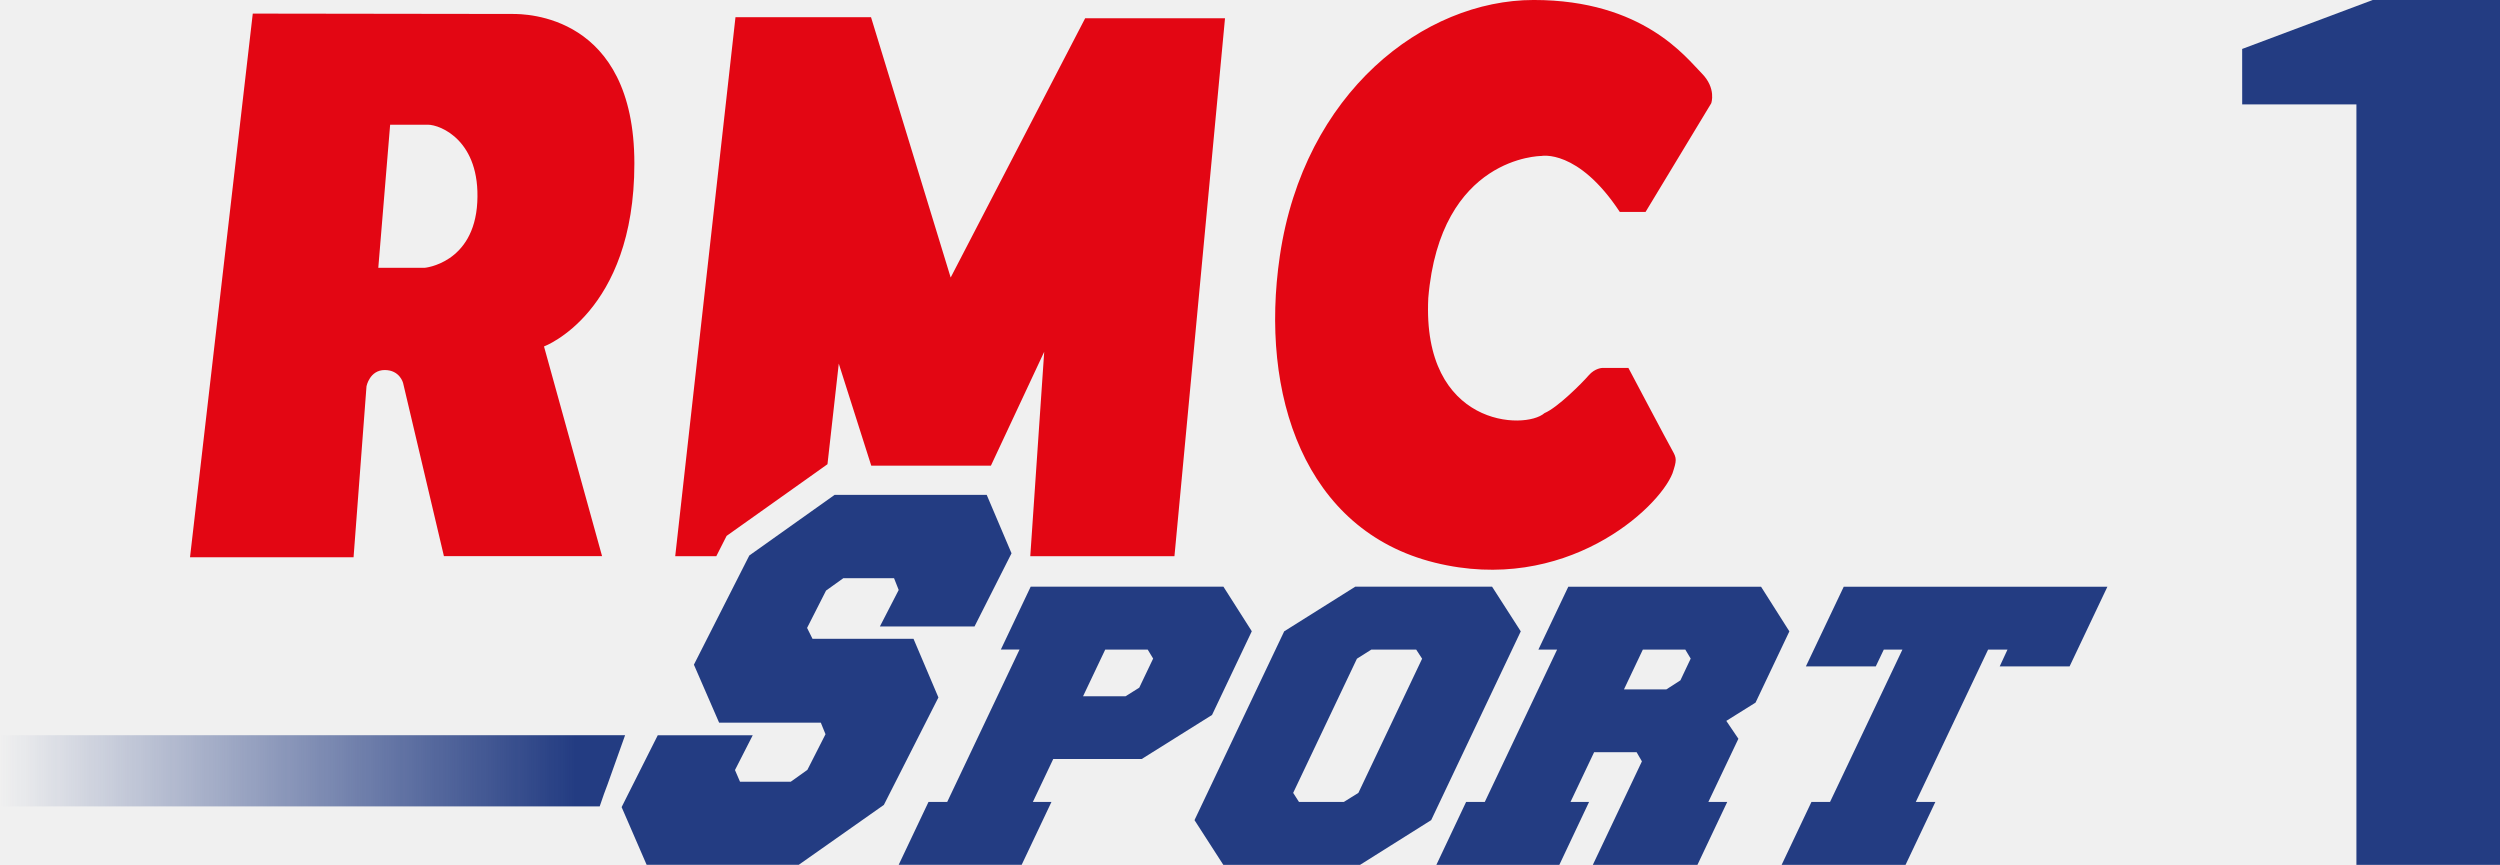
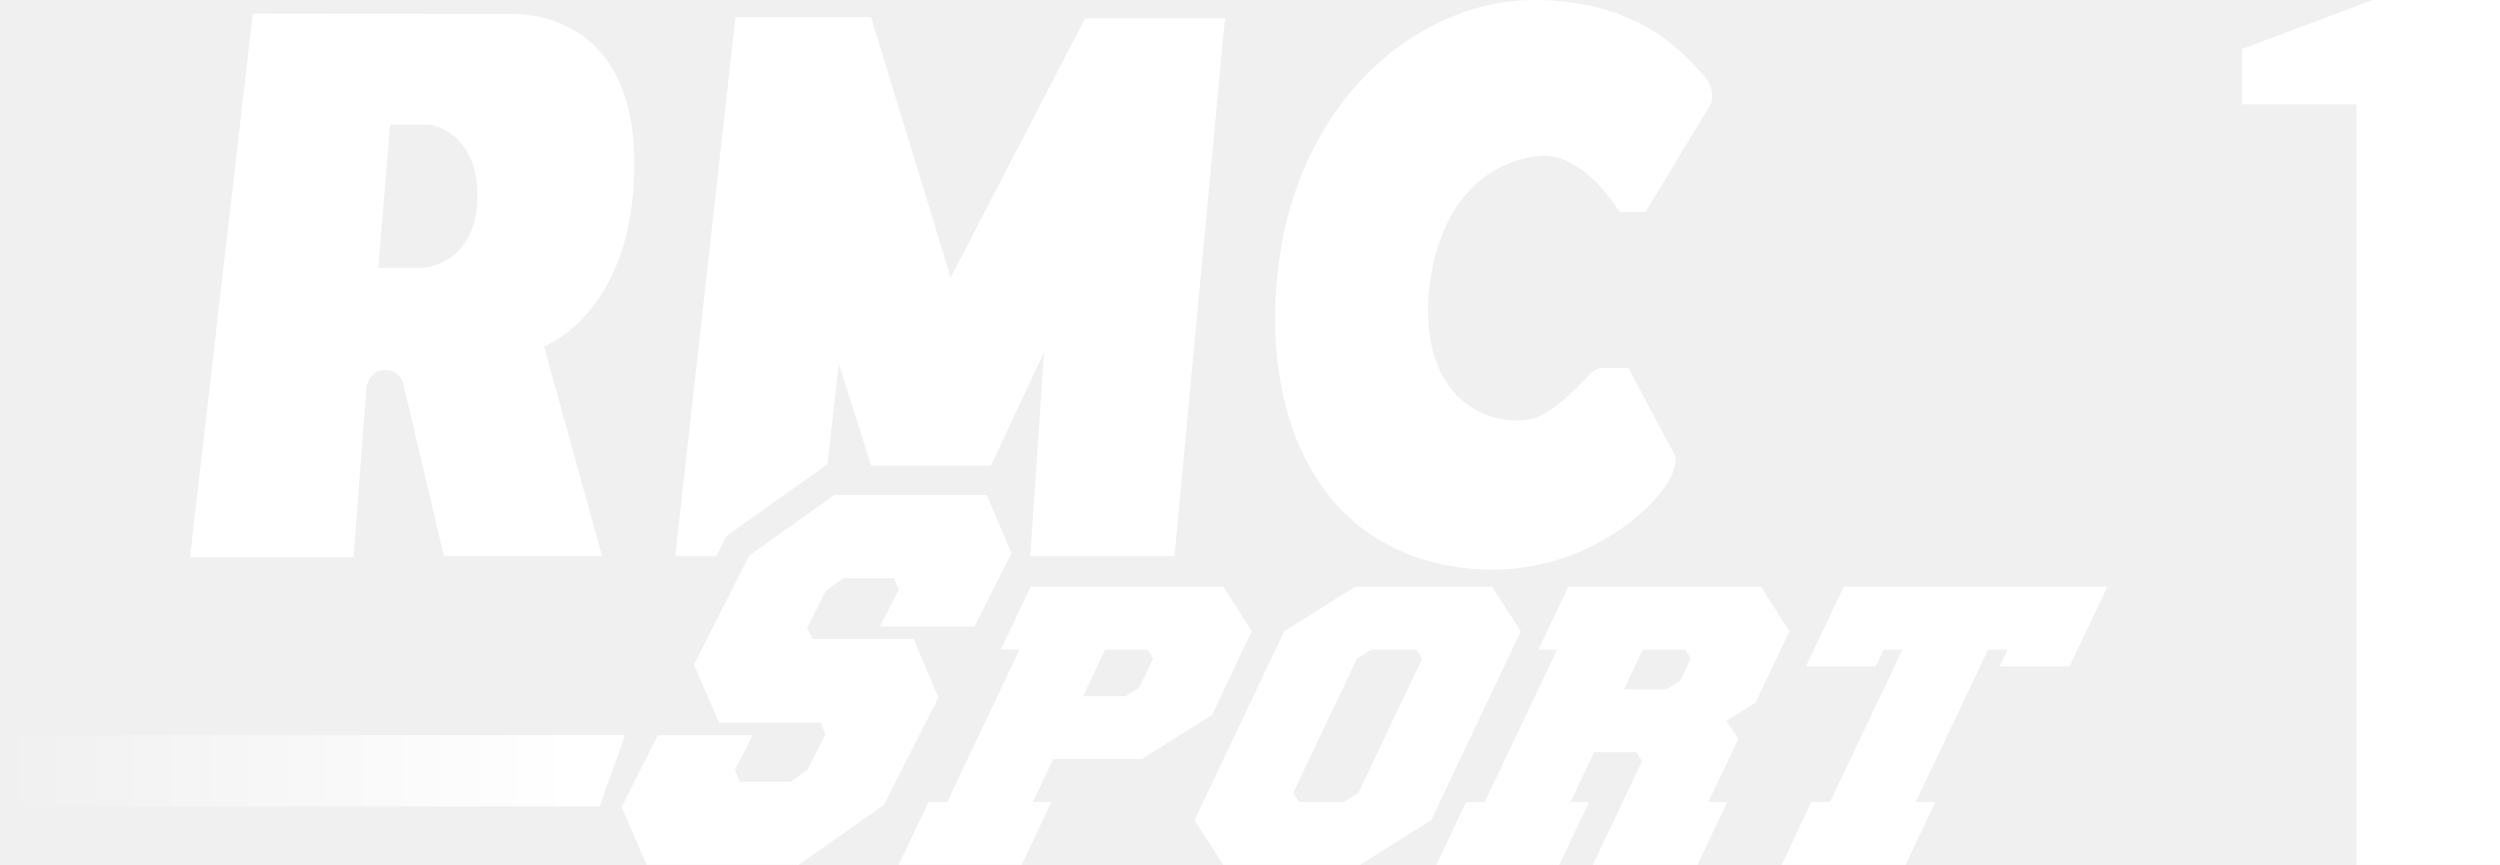
<svg xmlns="http://www.w3.org/2000/svg" width="63.847mm" height="22.088mm" version="1.1" viewBox="0 0 63.847 22.088">
  <defs>
    <linearGradient id="a" x1="-292.23" x2="-323.31" y1="478.21" y2="478.21" gradientTransform="translate(429,-408)" gradientUnits="userSpaceOnUse">
-       <stop stop-color="#233C82" offset="0" />
-       <stop stop-color="#233C82" offset=".08" />
-       <stop stop-color="#233C82" stop-opacity="0" offset="1" />
+       <stop stop-color="#fff" offset="0" />
+       <stop stop-color="#fff" offset=".08" />
+       <stop stop-color="#fff" stop-opacity="0" offset="1" />
    </linearGradient>
  </defs>
  <g transform="matrix(.51366 0 0 .51366 -54.289 -16.379)">
-     <path d="m197.36 61.058h13.109l-1.88 3.961h-3.474l0.387-0.836h-0.964l-3.596 7.576h0.973l-1.482 3.127h-6.161l1.482-3.127h0.925l3.599-7.576h-0.926l-0.399 0.836h-3.475zm-4.385 5.762-1.454 0.909 0.601 0.888-1.494 3.143h0.939l-1.481 3.126h-5.201l2.44-5.145-0.264-0.456h-2.112l-1.175 2.475h0.923l-1.477 3.126h-6.114l1.478-3.127h0.929l3.596-7.576h-0.93l1.486-3.125h9.584l1.408 2.22zm-3.224-2.189-0.269-0.448h-2.11l-0.939 1.98h2.108l0.698-0.45zm-8.449-1.354-4.454 9.386-3.535 2.223h-6.8l-1.433-2.223 4.459-9.386 3.533-2.22h6.804zm-4.905 1.36-0.295-0.454h-2.228l-0.718 0.454-3.17 6.671 0.289 0.451h2.23l0.724-0.451zm-8.468-1.365-1.977 4.162-3.496 2.19h-4.399l-1.013 2.134h0.924l-1.481 3.127h-6.115l1.483-3.127h0.93l3.596-7.576h-0.929l1.483-3.125h9.584zm-4.905 1.358-0.271-0.447h-2.111l-1.103 2.322h2.112l0.682-0.427zm-7.041-5.233-1.234-2.906h-7.562l-4.242 3.015-2.754 5.428 1.254 2.884h5.056l0.233 0.574-0.901 1.772-0.827 0.59h-2.523l-0.25-0.581 0.882-1.728h-4.722l-1.553 3.086-0.243 0.485 1.244 2.869h7.562l4.233-2.979 2.712-5.342-1.238-2.915h-5.022l-0.27-0.543 0.943-1.856 0.858-0.615h2.523l0.231 0.585-0.935 1.814h4.705z" fill="#233c82" />
-     <path d="m182.32 39.642s-5.026 0-5.616 7.061c-0.32 6.417 4.816 6.577 5.778 5.723 0.643-0.267 1.872-1.498 2.193-1.872 0.321-0.375 0.696-0.375 0.696-0.375h1.282s1.979 3.745 2.193 4.119c0.213 0.374 0.213 0.481 0 1.122-0.695 1.768-5.349 6.046-11.82 4.441-6.473-1.604-8.72-8.345-7.703-15.246 1.196-8.141 7.166-12.729 12.623-12.729 5.456 0 7.595 2.89 8.344 3.637 0.751 0.75 0.482 1.498 0.482 1.498l-3.265 5.402h-1.282c-2.083-3.156-3.905-2.781-3.905-2.781m-46.695 19.896h-7.863l-2.031-8.612s-0.162-0.641-0.911-0.641-0.907 0.804-0.907 0.804l-0.644 8.506h-8.131l3.12-27.032s12.339 0.018 12.929 0.018c0.588 0 6.044 0 6.044 7.436s-4.493 9.095-4.493 9.095zm-6.204-17.598c0.16-3.049-1.821-3.853-2.461-3.853h-1.872l-0.589 7.116h2.299c0 1e-3 2.462-0.212 2.623-3.263m23.536 3.745-3.96-12.944h-6.739l-2.996 26.799h2.043l0.349-0.689 0.163-0.32 0.291-0.207 4.24-3.012 0.484-0.345 0.562-5.002 1.615 5.076h5.948l2.651-5.664-0.693 10.163h7.168l2.514-26.745h-6.953z" fill="#e30613" />
+     <path d="m197.36 61.058h13.109l-1.88 3.961h-3.474l0.387-0.836h-0.964l-3.596 7.576h0.973l-1.482 3.127h-6.161l1.482-3.127h0.925l3.599-7.576h-0.926l-0.399 0.836h-3.475zm-4.385 5.762-1.454 0.909 0.601 0.888-1.494 3.143h0.939l-1.481 3.126h-5.201l2.44-5.145-0.264-0.456h-2.112l-1.175 2.475h0.923l-1.477 3.126h-6.114l1.478-3.127h0.929l3.596-7.576h-0.93l1.486-3.125h9.584l1.408 2.22zm-3.224-2.189-0.269-0.448h-2.11l-0.939 1.98h2.108l0.698-0.45zm-8.449-1.354-4.454 9.386-3.535 2.223h-6.8l-1.433-2.223 4.459-9.386 3.533-2.22h6.804zm-4.905 1.36-0.295-0.454h-2.228l-0.718 0.454-3.17 6.671 0.289 0.451h2.23l0.724-0.451zm-8.468-1.365-1.977 4.162-3.496 2.19h-4.399l-1.013 2.134h0.924l-1.481 3.127h-6.115l1.483-3.127h0.93l3.596-7.576h-0.929l1.483-3.125h9.584zm-4.905 1.358-0.271-0.447h-2.111l-1.103 2.322h2.112l0.682-0.427zm-7.041-5.233-1.234-2.906h-7.562l-4.242 3.015-2.754 5.428 1.254 2.884h5.056l0.233 0.574-0.901 1.772-0.827 0.59h-2.523l-0.25-0.581 0.882-1.728h-4.722l-1.553 3.086-0.243 0.485 1.244 2.869h7.562l4.233-2.979 2.712-5.342-1.238-2.915h-5.022l-0.27-0.543 0.943-1.856 0.858-0.615h2.523l0.231 0.585-0.935 1.814h4.705z" fill="#fff" />
+     <path d="m182.32 39.642s-5.026 0-5.616 7.061c-0.32 6.417 4.816 6.577 5.778 5.723 0.643-0.267 1.872-1.498 2.193-1.872 0.321-0.375 0.696-0.375 0.696-0.375h1.282s1.979 3.745 2.193 4.119c0.213 0.374 0.213 0.481 0 1.122-0.695 1.768-5.349 6.046-11.82 4.441-6.473-1.604-8.72-8.345-7.703-15.246 1.196-8.141 7.166-12.729 12.623-12.729 5.456 0 7.595 2.89 8.344 3.637 0.751 0.75 0.482 1.498 0.482 1.498l-3.265 5.402h-1.282c-2.083-3.156-3.905-2.781-3.905-2.781m-46.695 19.896h-7.863l-2.031-8.612s-0.162-0.641-0.911-0.641-0.907 0.804-0.907 0.804l-0.644 8.506h-8.131l3.12-27.032s12.339 0.018 12.929 0.018c0.588 0 6.044 0 6.044 7.436s-4.493 9.095-4.493 9.095zm-6.204-17.598c0.16-3.049-1.821-3.853-2.461-3.853h-1.872l-0.589 7.116h2.299c0 1e-3 2.462-0.212 2.623-3.263m23.536 3.745-3.96-12.944h-6.739l-2.996 26.799h2.043l0.349-0.689 0.163-0.32 0.291-0.207 4.24-3.012 0.484-0.345 0.562-5.002 1.615 5.076h5.948l2.651-5.664-0.693 10.163h7.168l2.514-26.745h-6.953z" fill="#fff" />
    <polygon points="135.9 70.88 136.77 68.44 105.69 68.44 105.69 71.98 135.51 71.98 135.51 71.971 135.72 71.363" fill="url(#a)" />
  </g>
-   <path d="m57.262 1.25 3.334-1.25h3.251v22.088h-3.667v-19.421h-2.917z" fill="#233c82" fill-rule="evenodd" stroke-width="2.52" />
+   <path d="m57.262 1.25 3.334-1.25h3.251v22.088h-3.667v-19.421h-2.917z" fill="#fff" fill-rule="evenodd" stroke-width="2.52" />
</svg>
